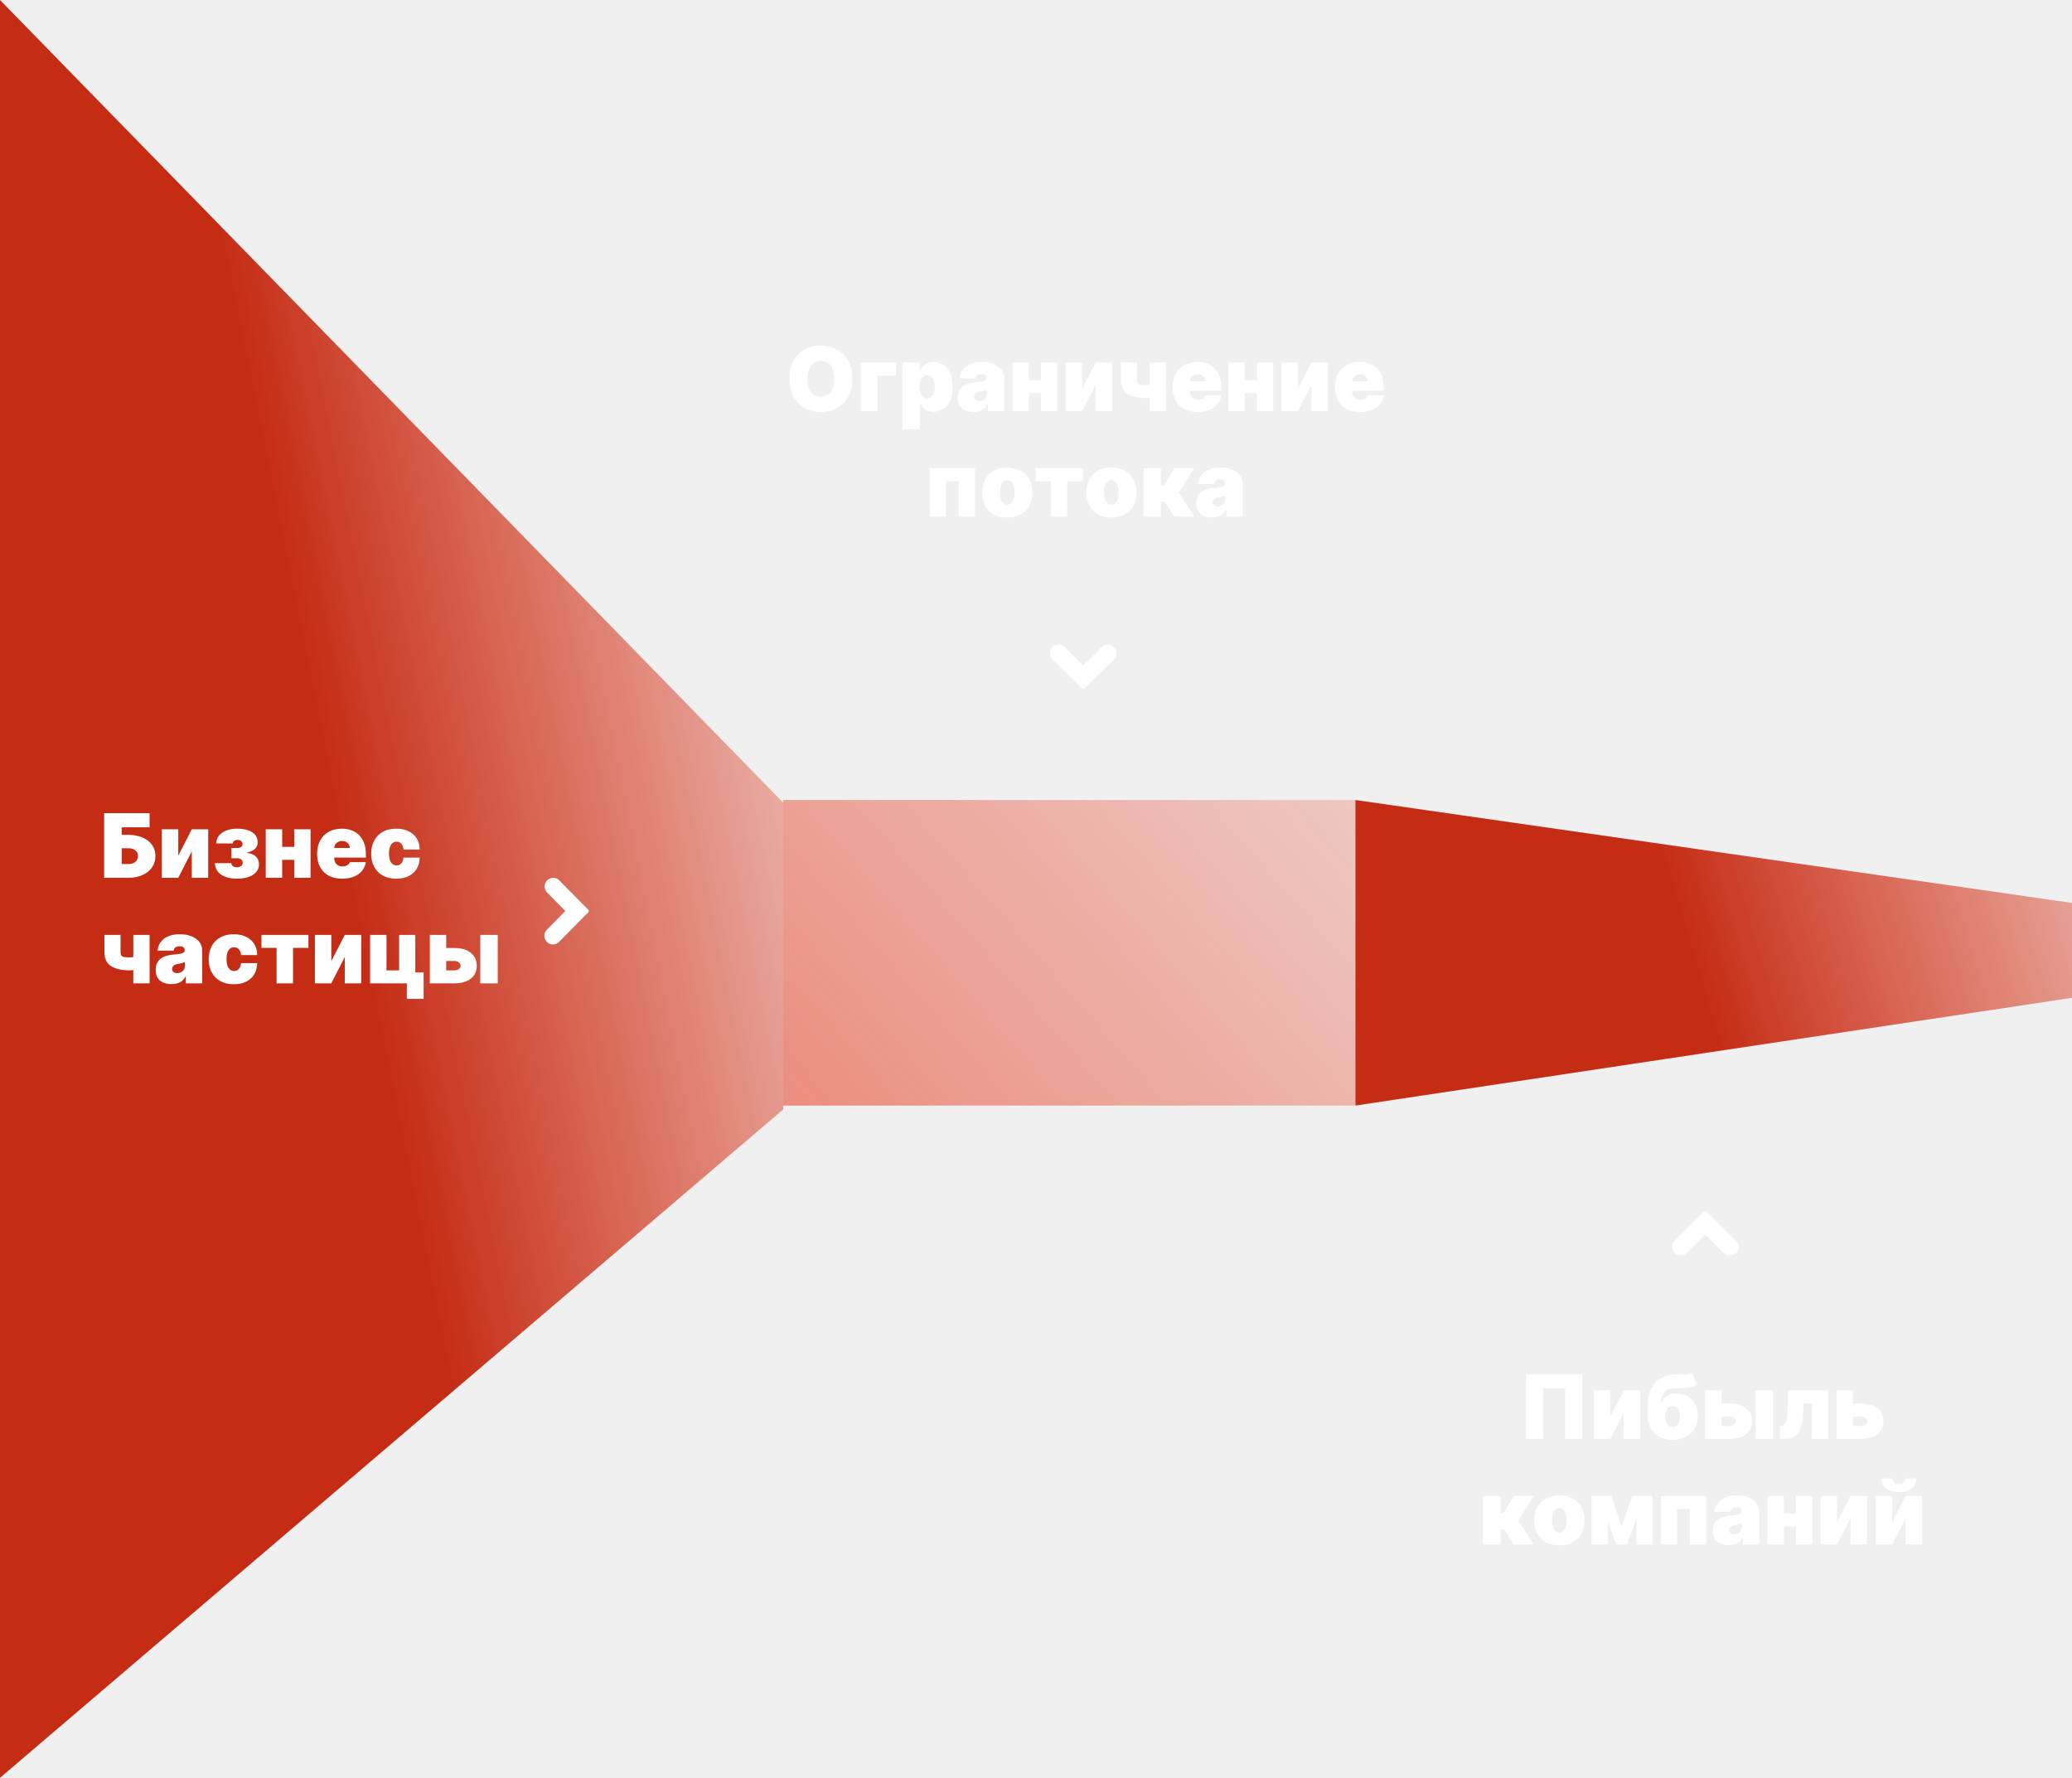
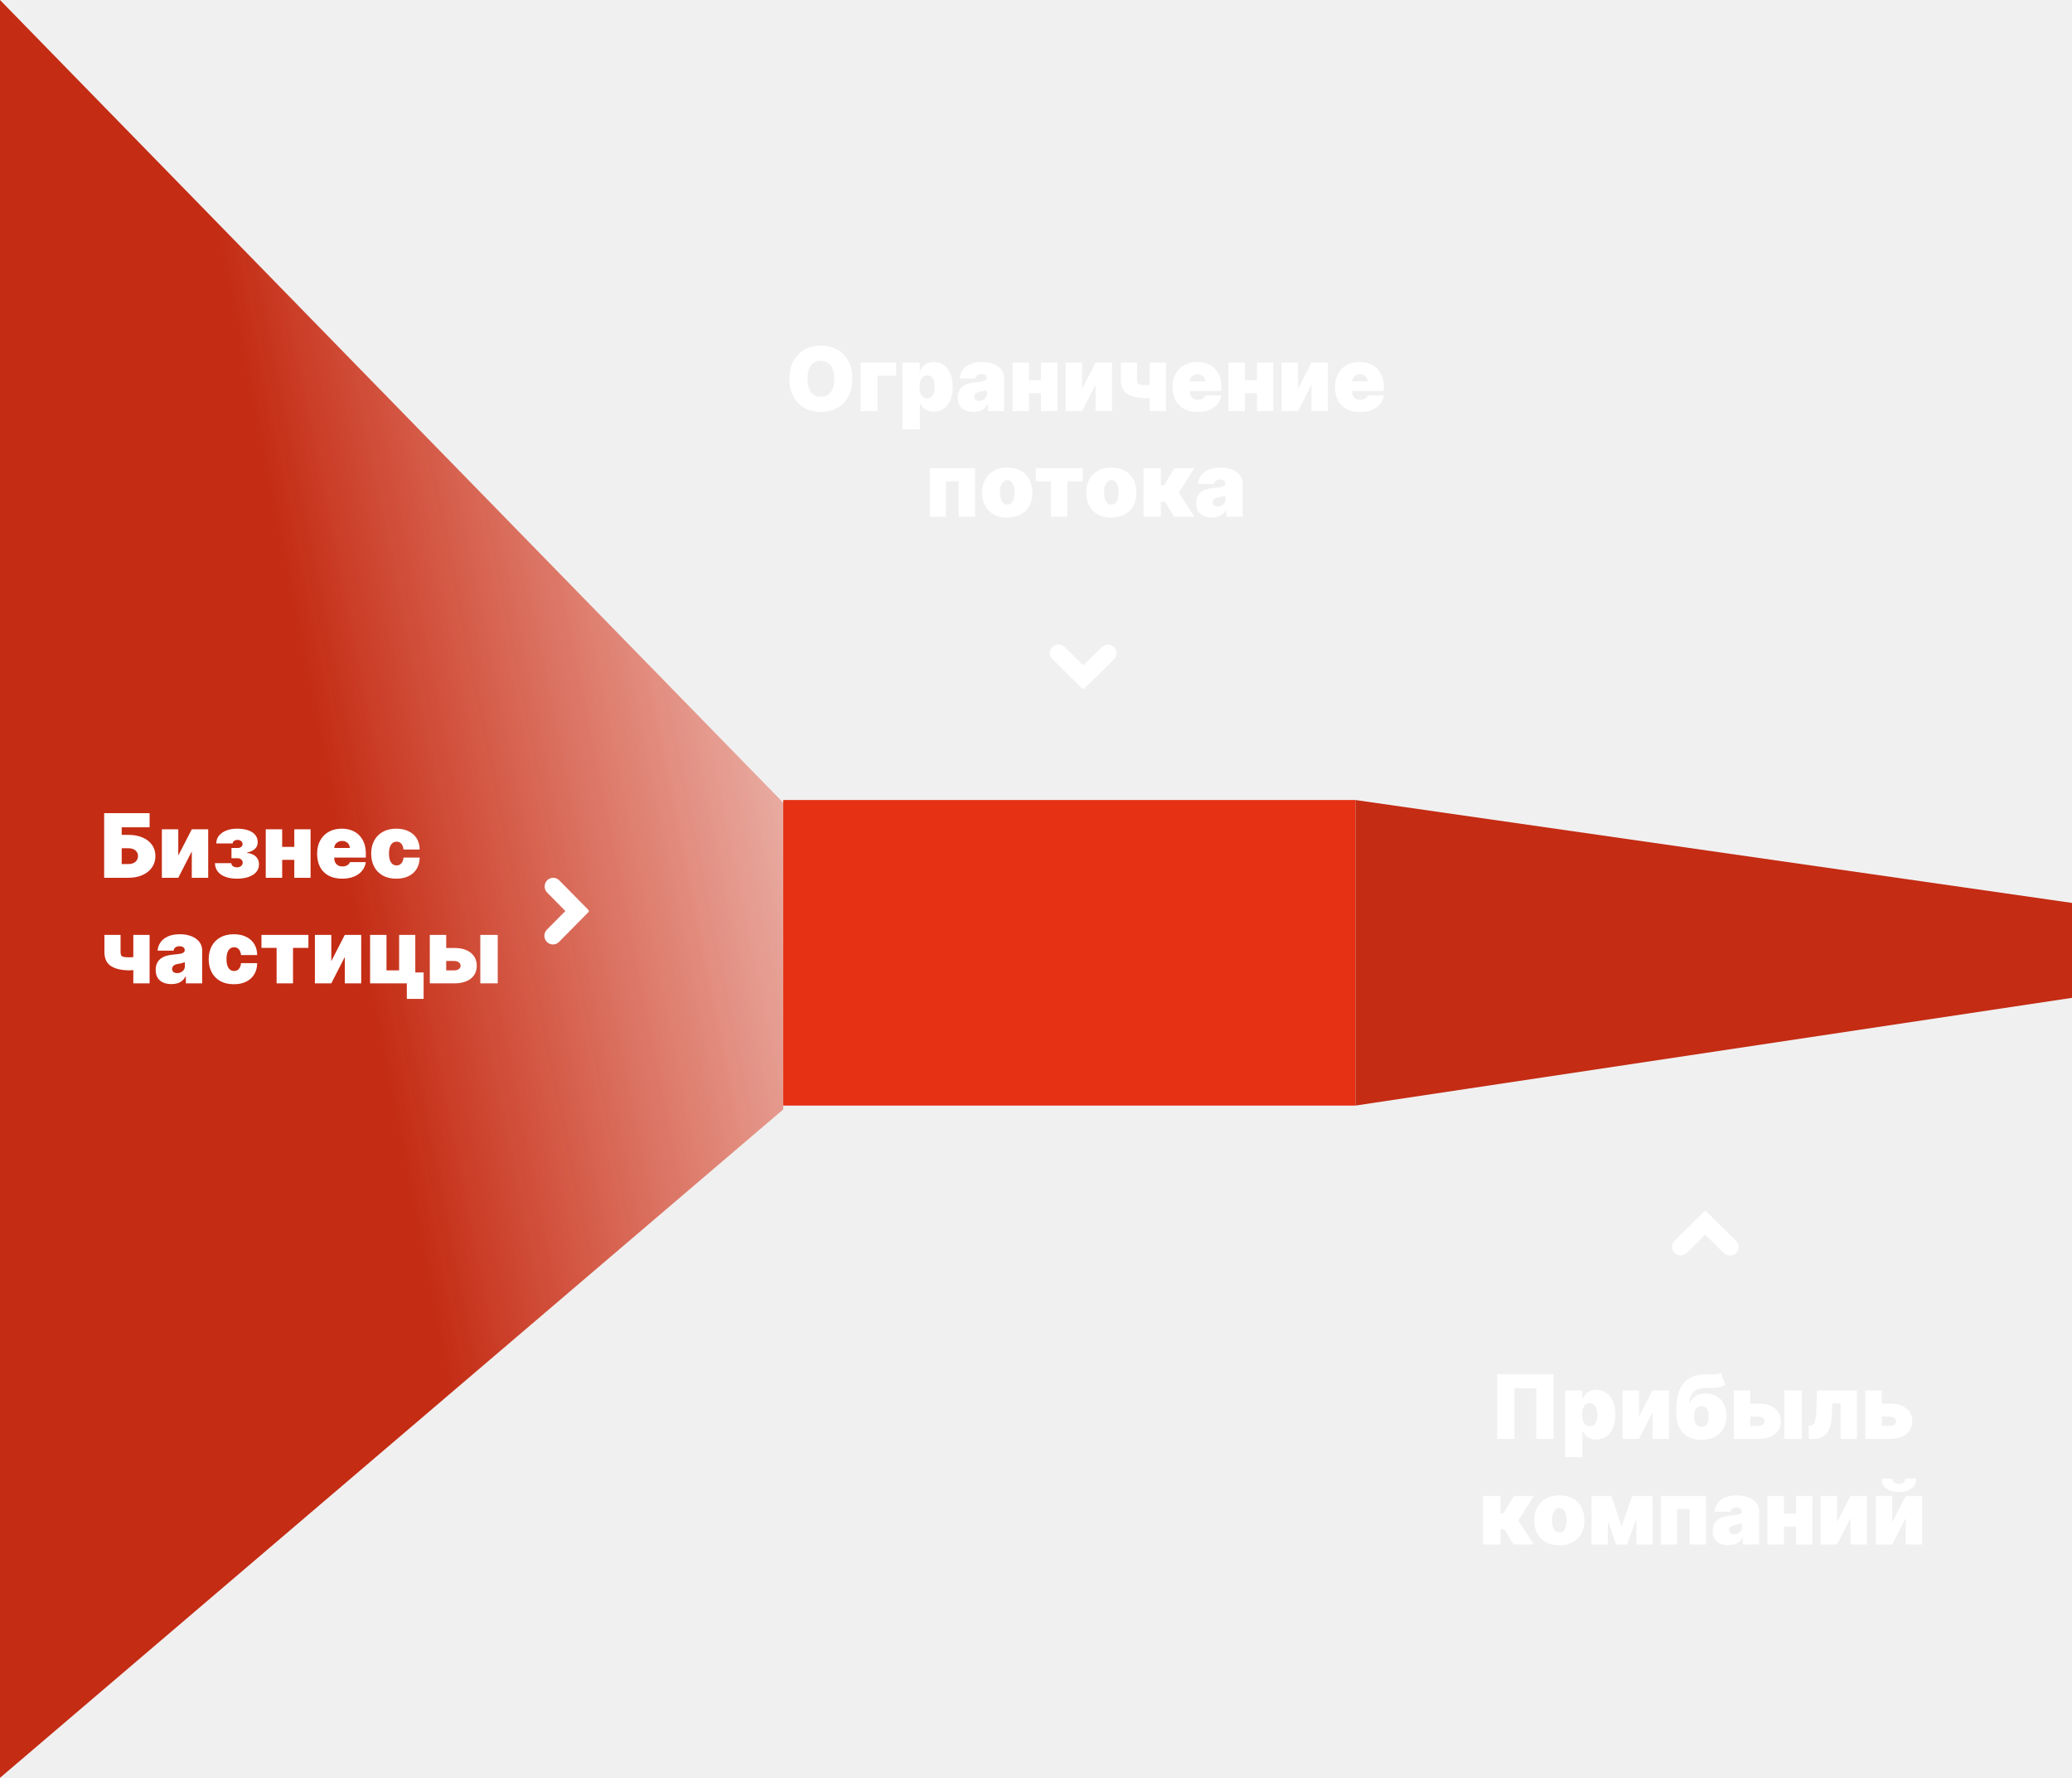
<svg xmlns="http://www.w3.org/2000/svg" width="373" height="320" viewBox="0 0 373 320" fill="none">
-   <path d="M0 320L141 199.69L141 144.491L-4.71903e-06 0L0 320Z" fill="url(#paint0_linear_375_43)" />
+   <path d="M0 320L141 199.69L141 144.491L-4.71903e-06 0L0 320Z" fill="url(#paint0_linear_173_16)" />
  <path d="M99.549 170C99.243 170.002 98.943 169.911 98.687 169.739C98.432 169.567 98.233 169.321 98.116 169.034C97.999 168.746 97.97 168.43 98.031 168.125C98.093 167.821 98.243 167.542 98.462 167.324L101.774 163.982L98.462 160.625C98.19 160.329 98.042 159.938 98.049 159.533C98.056 159.129 98.218 158.743 98.5 158.457C98.782 158.171 99.162 158.007 99.561 158C99.959 157.993 100.345 158.143 100.637 158.419L105.913 163.771C105.941 163.799 105.963 163.831 105.977 163.868C105.992 163.904 106 163.943 106 163.982C106 164.021 105.992 164.06 105.977 164.096C105.963 164.133 105.941 164.165 105.913 164.193L100.637 169.545C100.348 169.837 99.957 170 99.549 170Z" fill="white" />
  <path d="M18.75 158V146.364H26.932V148.909H21.909V150.273H23.091C24.068 150.273 24.922 150.43 25.653 150.744C26.388 151.059 26.958 151.502 27.364 152.074C27.773 152.646 27.977 153.318 27.977 154.091C27.977 154.864 27.773 155.544 27.364 156.131C26.958 156.718 26.388 157.176 25.653 157.506C24.922 157.835 24.068 158 23.091 158H18.75ZM21.909 155.523H23.091C23.47 155.523 23.788 155.46 24.046 155.335C24.307 155.21 24.504 155.038 24.636 154.818C24.773 154.598 24.841 154.348 24.841 154.068C24.841 153.67 24.691 153.341 24.392 153.08C24.093 152.814 23.659 152.682 23.091 152.682H21.909V155.523ZM32.094 154L34.526 149.273H37.48V158H34.526V153.25L32.094 158H29.139V149.273H32.094V154ZM38.69 155.364H41.645C41.645 155.583 41.74 155.763 41.929 155.903C42.122 156.044 42.368 156.114 42.668 156.114C42.967 156.114 43.211 156.036 43.401 155.881C43.594 155.722 43.69 155.519 43.69 155.273C43.69 155.117 43.651 154.981 43.571 154.864C43.492 154.742 43.382 154.648 43.242 154.58C43.101 154.511 42.94 154.477 42.758 154.477H41.668V152.636H42.758C43.028 152.636 43.245 152.572 43.412 152.443C43.582 152.314 43.668 152.152 43.668 151.955C43.668 151.727 43.584 151.542 43.418 151.398C43.251 151.254 43.039 151.182 42.781 151.182C42.524 151.182 42.312 151.241 42.145 151.358C41.978 151.475 41.895 151.629 41.895 151.818H38.94C38.94 151.258 39.107 150.78 39.44 150.386C39.774 149.989 40.221 149.686 40.781 149.477C41.342 149.265 41.963 149.159 42.645 149.159C43.425 149.159 44.096 149.254 44.656 149.443C45.217 149.633 45.647 149.911 45.946 150.278C46.245 150.646 46.395 151.098 46.395 151.636C46.395 152.08 46.234 152.46 45.912 152.778C45.59 153.093 45.115 153.318 44.486 153.455V153.545C44.861 153.564 45.209 153.653 45.531 153.812C45.857 153.972 46.12 154.199 46.321 154.494C46.522 154.79 46.622 155.155 46.622 155.591C46.622 156.136 46.452 156.6 46.111 156.983C45.774 157.366 45.308 157.657 44.713 157.858C44.118 158.059 43.437 158.159 42.668 158.159C41.918 158.159 41.247 158.059 40.656 157.858C40.065 157.653 39.596 157.345 39.247 156.932C38.899 156.515 38.713 155.992 38.69 155.364ZM54.07 152.432V154.773H49.683V152.432H54.07ZM50.797 149.273V158H47.842V149.273H50.797ZM55.91 149.273V158H52.979V149.273H55.91ZM61.587 158.159C60.655 158.159 59.852 157.981 59.178 157.625C58.507 157.265 57.99 156.75 57.626 156.08C57.267 155.405 57.087 154.598 57.087 153.659C57.087 152.758 57.269 151.97 57.632 151.295C57.996 150.621 58.509 150.097 59.172 149.722C59.835 149.347 60.617 149.159 61.519 149.159C62.178 149.159 62.774 149.261 63.308 149.466C63.842 149.67 64.299 149.968 64.678 150.358C65.056 150.744 65.348 151.214 65.553 151.767C65.757 152.32 65.859 152.943 65.859 153.636V154.364H58.064V152.636H62.973C62.969 152.386 62.905 152.167 62.78 151.977C62.659 151.784 62.494 151.634 62.285 151.528C62.081 151.419 61.848 151.364 61.587 151.364C61.333 151.364 61.1 151.419 60.888 151.528C60.676 151.634 60.505 151.782 60.376 151.972C60.251 152.161 60.185 152.383 60.178 152.636V154.5C60.178 154.78 60.236 155.03 60.354 155.25C60.471 155.47 60.64 155.642 60.859 155.767C61.079 155.892 61.344 155.955 61.655 155.955C61.871 155.955 62.068 155.924 62.246 155.864C62.428 155.803 62.583 155.716 62.712 155.602C62.84 155.485 62.935 155.345 62.996 155.182H65.859C65.761 155.788 65.528 156.314 65.16 156.761C64.793 157.205 64.306 157.549 63.7 157.795C63.098 158.038 62.394 158.159 61.587 158.159ZM71.344 158.159C70.397 158.159 69.586 157.972 68.912 157.597C68.238 157.218 67.721 156.691 67.361 156.017C67.001 155.339 66.821 154.553 66.821 153.659C66.821 152.765 67.001 151.981 67.361 151.307C67.721 150.629 68.238 150.102 68.912 149.727C69.586 149.348 70.397 149.159 71.344 149.159C72.2 149.159 72.94 149.314 73.565 149.625C74.194 149.932 74.681 150.367 75.026 150.932C75.37 151.492 75.544 152.152 75.548 152.909H72.639C72.597 152.451 72.465 152.102 72.242 151.864C72.022 151.621 71.738 151.5 71.389 151.5C71.117 151.5 70.878 151.58 70.673 151.739C70.469 151.894 70.31 152.131 70.196 152.449C70.082 152.763 70.026 153.159 70.026 153.636C70.026 154.114 70.082 154.511 70.196 154.83C70.31 155.144 70.469 155.381 70.673 155.54C70.878 155.695 71.117 155.773 71.389 155.773C71.62 155.773 71.825 155.72 72.003 155.614C72.181 155.504 72.325 155.345 72.435 155.136C72.548 154.924 72.617 154.667 72.639 154.364H75.548C75.537 155.133 75.361 155.803 75.02 156.375C74.679 156.943 74.196 157.383 73.571 157.693C72.95 158.004 72.207 158.159 71.344 158.159ZM26.932 168.273V177H24V168.273H26.932ZM25.409 171.886V174.227C25.303 174.295 25.119 174.364 24.858 174.432C24.6 174.496 24.328 174.551 24.04 174.597C23.756 174.638 23.523 174.659 23.341 174.659C21.909 174.659 20.794 174.405 19.994 173.898C19.195 173.39 18.796 172.545 18.796 171.364V168.273H21.704V171.364C21.704 171.629 21.742 171.83 21.818 171.966C21.898 172.102 22.053 172.195 22.284 172.244C22.519 172.294 22.871 172.318 23.341 172.318C23.625 172.318 23.932 172.284 24.261 172.216C24.595 172.144 24.977 172.034 25.409 171.886ZM30.868 177.136C30.311 177.136 29.819 177.045 29.391 176.864C28.966 176.678 28.633 176.398 28.391 176.023C28.148 175.648 28.027 175.17 28.027 174.591C28.027 174.114 28.108 173.706 28.271 173.369C28.434 173.028 28.662 172.75 28.953 172.534C29.245 172.318 29.584 172.153 29.97 172.04C30.36 171.926 30.781 171.852 31.232 171.818C31.72 171.78 32.112 171.735 32.408 171.682C32.707 171.625 32.923 171.547 33.055 171.449C33.188 171.347 33.254 171.212 33.254 171.045V171.023C33.254 170.795 33.167 170.621 32.993 170.5C32.819 170.379 32.595 170.318 32.322 170.318C32.023 170.318 31.779 170.384 31.59 170.517C31.404 170.646 31.292 170.845 31.254 171.114H28.368C28.406 170.583 28.574 170.095 28.874 169.648C29.177 169.197 29.618 168.837 30.197 168.568C30.777 168.295 31.5 168.159 32.368 168.159C32.993 168.159 33.553 168.233 34.05 168.381C34.546 168.525 34.968 168.727 35.317 168.989C35.665 169.246 35.93 169.549 36.112 169.898C36.298 170.242 36.391 170.617 36.391 171.023V177H33.459V175.773H33.391C33.216 176.098 33.004 176.362 32.754 176.562C32.508 176.763 32.226 176.909 31.908 177C31.593 177.091 31.247 177.136 30.868 177.136ZM31.891 175.159C32.129 175.159 32.353 175.11 32.561 175.011C32.773 174.913 32.946 174.771 33.078 174.585C33.211 174.4 33.277 174.174 33.277 173.909V173.182C33.194 173.216 33.105 173.248 33.01 173.278C32.919 173.309 32.821 173.337 32.715 173.364C32.612 173.39 32.502 173.415 32.385 173.438C32.271 173.46 32.152 173.481 32.027 173.5C31.785 173.538 31.586 173.6 31.43 173.688C31.279 173.771 31.165 173.875 31.09 174C31.017 174.121 30.982 174.258 30.982 174.409C30.982 174.652 31.067 174.837 31.237 174.966C31.408 175.095 31.625 175.159 31.891 175.159ZM42.094 177.159C41.147 177.159 40.336 176.972 39.662 176.597C38.988 176.218 38.471 175.691 38.111 175.017C37.751 174.339 37.571 173.553 37.571 172.659C37.571 171.765 37.751 170.981 38.111 170.307C38.471 169.629 38.988 169.102 39.662 168.727C40.336 168.348 41.147 168.159 42.094 168.159C42.95 168.159 43.69 168.314 44.315 168.625C44.944 168.932 45.431 169.367 45.776 169.932C46.12 170.492 46.294 171.152 46.298 171.909H43.389C43.347 171.451 43.215 171.102 42.992 170.864C42.772 170.621 42.488 170.5 42.139 170.5C41.867 170.5 41.628 170.58 41.423 170.739C41.219 170.894 41.06 171.131 40.946 171.449C40.832 171.763 40.776 172.159 40.776 172.636C40.776 173.114 40.832 173.511 40.946 173.83C41.06 174.144 41.219 174.381 41.423 174.54C41.628 174.695 41.867 174.773 42.139 174.773C42.37 174.773 42.575 174.72 42.753 174.614C42.931 174.504 43.075 174.345 43.185 174.136C43.298 173.924 43.367 173.667 43.389 173.364H46.298C46.287 174.133 46.111 174.803 45.77 175.375C45.429 175.943 44.946 176.383 44.321 176.693C43.7 177.004 42.957 177.159 42.094 177.159ZM47.067 170.614V168.273H55.521V170.614H52.749V177H49.794V170.614H47.067ZM59.641 173L62.072 168.273H65.027V177H62.072V172.25L59.641 177H56.686V168.273H59.641V173ZM74.76 168.273V175.045H76.26V179.795H73.237V177H66.624V168.273H69.578V174.659H71.851V168.273H74.76ZM79.124 170.636H81.805C83.052 170.636 84.033 170.924 84.749 171.5C85.465 172.072 85.824 172.86 85.828 173.864C85.824 174.511 85.66 175.07 85.334 175.54C85.012 176.009 84.55 176.371 83.947 176.625C83.349 176.875 82.635 177 81.805 177H77.374V168.273H80.328V174.659H81.805C82.127 174.659 82.392 174.583 82.601 174.432C82.809 174.277 82.915 174.08 82.919 173.841C82.915 173.587 82.809 173.381 82.601 173.222C82.392 173.059 82.127 172.977 81.805 172.977H79.124V170.636ZM86.465 177V168.273H89.601V177H86.465Z" fill="white" />
-   <path d="M244 199L141 199L141 144L244 144L244 199Z" fill="url(#paint1_linear_375_43)" />
-   <path d="M244 199L380 178.556L380 163.527L244 144L244 199Z" fill="url(#paint2_linear_375_43)" />
+   <path d="M244 199L141 199L141 144L244 144L244 199Z" fill="#E63114" />
+   <path d="M244 199L380 178.556L380 163.527L244 144L244 199Z" fill="#C42C14" />
  <path d="M313 224.451C313.002 224.757 312.911 225.057 312.739 225.313C312.567 225.568 312.321 225.767 312.034 225.884C311.746 226.001 311.43 226.03 311.125 225.969C310.821 225.907 310.542 225.757 310.324 225.538L306.982 222.226L303.625 225.538C303.329 225.81 302.938 225.958 302.533 225.951C302.129 225.944 301.743 225.782 301.457 225.5C301.171 225.218 301.007 224.838 301 224.439C300.993 224.041 301.143 223.655 301.419 223.363L306.771 218.087C306.799 218.059 306.831 218.037 306.868 218.023C306.904 218.008 306.943 218 306.982 218C307.021 218 307.06 218.008 307.096 218.023C307.133 218.037 307.165 218.059 307.193 218.087L312.545 223.363C312.837 223.652 313 224.043 313 224.451Z" fill="white" />
  <path d="M189 117.549C188.998 117.243 189.089 116.943 189.261 116.687C189.433 116.432 189.679 116.233 189.966 116.116C190.254 115.999 190.57 115.97 190.875 116.031C191.179 116.093 191.458 116.243 191.676 116.462L195.018 119.774L198.375 116.462C198.671 116.19 199.062 116.042 199.467 116.049C199.871 116.056 200.257 116.218 200.543 116.5C200.829 116.782 200.993 117.162 201 117.561C201.007 117.959 200.857 118.345 200.581 118.637L195.229 123.913C195.201 123.941 195.169 123.963 195.132 123.977C195.096 123.992 195.057 124 195.018 124C194.979 124 194.94 123.992 194.904 123.977C194.867 123.963 194.835 123.941 194.807 123.913L189.455 118.637C189.163 118.348 189 117.957 189 117.549Z" fill="white" />
-   <path d="M284.854 247.364V259H281.74V249.864H277.808V259H274.695V247.364H284.854ZM289.875 255L292.307 250.273H295.261V259H292.307V254.25L289.875 259H286.92V250.273H289.875V255ZM304.631 247.114L305.403 249.205C305.169 249.371 304.919 249.502 304.653 249.597C304.388 249.687 304.057 249.752 303.659 249.79C303.261 249.824 302.744 249.841 302.108 249.841C301.388 249.841 300.809 249.924 300.369 250.091C299.93 250.258 299.598 250.54 299.375 250.938C299.152 251.335 299.002 251.879 298.926 252.568H298.994C299.233 252.045 299.574 251.627 300.017 251.312C300.464 250.998 301.07 250.841 301.835 250.841C302.619 250.841 303.295 251.008 303.864 251.341C304.432 251.67 304.867 252.134 305.17 252.733C305.477 253.331 305.631 254.034 305.631 254.841C305.631 255.712 305.451 256.472 305.091 257.119C304.731 257.767 304.214 258.269 303.54 258.625C302.866 258.981 302.055 259.159 301.108 259.159C300.161 259.159 299.35 258.973 298.676 258.602C298.002 258.231 297.485 257.686 297.125 256.966C296.765 256.246 296.585 255.364 296.585 254.318V253.75C296.585 251.538 297.045 249.92 297.966 248.898C298.89 247.875 300.233 247.364 301.994 247.364C302.403 247.364 302.775 247.364 303.108 247.364C303.445 247.364 303.741 247.347 303.994 247.312C304.252 247.278 304.464 247.212 304.631 247.114ZM301.131 256.841C301.396 256.841 301.625 256.769 301.818 256.625C302.011 256.477 302.161 256.265 302.267 255.989C302.373 255.708 302.426 255.371 302.426 254.977C302.426 254.576 302.373 254.235 302.267 253.955C302.161 253.674 302.011 253.46 301.818 253.312C301.625 253.165 301.396 253.091 301.131 253.091C300.922 253.091 300.735 253.133 300.568 253.216C300.402 253.299 300.259 253.422 300.142 253.585C300.028 253.744 299.941 253.941 299.881 254.176C299.82 254.407 299.79 254.674 299.79 254.977C299.79 255.568 299.907 256.027 300.142 256.352C300.381 256.678 300.71 256.841 301.131 256.841ZM308.702 252.636H311.384C312.63 252.636 313.611 252.924 314.327 253.5C315.043 254.072 315.402 254.86 315.406 255.864C315.402 256.511 315.238 257.07 314.912 257.54C314.59 258.009 314.128 258.371 313.526 258.625C312.927 258.875 312.213 259 311.384 259H306.952V250.273H309.906V256.659H311.384C311.705 256.659 311.971 256.583 312.179 256.432C312.387 256.277 312.493 256.08 312.497 255.841C312.493 255.587 312.387 255.381 312.179 255.222C311.971 255.059 311.705 254.977 311.384 254.977H308.702V252.636ZM316.043 259V250.273H319.179V259H316.043ZM320.423 259L320.401 256.636H320.673C320.844 256.636 320.993 256.587 321.122 256.489C321.255 256.39 321.366 256.239 321.457 256.034C321.552 255.83 321.626 255.57 321.679 255.256C321.736 254.941 321.772 254.568 321.787 254.136L321.923 250.273H329.105V259H326.151V252.614H324.696L324.56 254.977C324.522 255.72 324.416 256.348 324.241 256.864C324.071 257.379 323.844 257.794 323.56 258.108C323.276 258.419 322.946 258.646 322.571 258.79C322.196 258.93 321.783 259 321.332 259H320.423ZM332.358 252.636H335.04C336.286 252.636 337.267 252.924 337.983 253.5C338.699 254.072 339.059 254.86 339.062 255.864C339.059 256.511 338.894 257.07 338.568 257.54C338.246 258.009 337.784 258.371 337.182 258.625C336.583 258.875 335.869 259 335.04 259H330.608V250.273H333.562V256.659H335.04C335.362 256.659 335.627 256.583 335.835 256.432C336.044 256.277 336.15 256.08 336.153 255.841C336.15 255.587 336.044 255.381 335.835 255.222C335.627 255.059 335.362 254.977 335.04 254.977H332.358V252.636ZM266.975 278V269.273H270.112V272.386H270.657L272.521 269.273H276.112L273.316 273.682L276.134 278H272.498L270.816 275.295H270.112V278H266.975ZM280.711 278.159C279.764 278.159 278.953 277.972 278.279 277.597C277.605 277.218 277.088 276.691 276.728 276.017C276.368 275.339 276.188 274.553 276.188 273.659C276.188 272.765 276.368 271.981 276.728 271.307C277.088 270.629 277.605 270.102 278.279 269.727C278.953 269.348 279.764 269.159 280.711 269.159C281.658 269.159 282.469 269.348 283.143 269.727C283.817 270.102 284.334 270.629 284.694 271.307C285.054 271.981 285.234 272.765 285.234 273.659C285.234 274.553 285.054 275.339 284.694 276.017C284.334 276.691 283.817 277.218 283.143 277.597C282.469 277.972 281.658 278.159 280.711 278.159ZM280.734 275.841C280.999 275.841 281.228 275.752 281.421 275.574C281.614 275.396 281.764 275.142 281.87 274.812C281.976 274.483 282.029 274.091 282.029 273.636C282.029 273.178 281.976 272.786 281.87 272.46C281.764 272.131 281.614 271.877 281.421 271.699C281.228 271.521 280.999 271.432 280.734 271.432C280.453 271.432 280.213 271.521 280.012 271.699C279.811 271.877 279.658 272.131 279.552 272.46C279.446 272.786 279.393 273.178 279.393 273.636C279.393 274.091 279.446 274.483 279.552 274.812C279.658 275.142 279.811 275.396 280.012 275.574C280.213 275.752 280.453 275.841 280.734 275.841ZM291.915 274.75L293.825 269.273H296.052L292.893 278H290.938L287.87 269.273H290.097L291.915 274.75ZM289.461 269.273V278H286.506V269.273H289.461ZM294.575 278V269.273H297.484V278H294.575ZM298.991 278V269.273H307.127V278H304.173V271.614H301.9V278H298.991ZM311.157 278.136C310.6 278.136 310.108 278.045 309.68 277.864C309.255 277.678 308.922 277.398 308.68 277.023C308.437 276.648 308.316 276.17 308.316 275.591C308.316 275.114 308.397 274.706 308.56 274.369C308.723 274.028 308.951 273.75 309.242 273.534C309.534 273.318 309.873 273.153 310.259 273.04C310.649 272.926 311.07 272.852 311.521 272.818C312.009 272.78 312.401 272.735 312.697 272.682C312.996 272.625 313.212 272.547 313.344 272.449C313.477 272.347 313.543 272.212 313.543 272.045V272.023C313.543 271.795 313.456 271.621 313.282 271.5C313.108 271.379 312.884 271.318 312.612 271.318C312.312 271.318 312.068 271.384 311.879 271.517C311.693 271.646 311.581 271.845 311.543 272.114H308.657C308.695 271.583 308.863 271.095 309.163 270.648C309.466 270.197 309.907 269.837 310.487 269.568C311.066 269.295 311.79 269.159 312.657 269.159C313.282 269.159 313.843 269.233 314.339 269.381C314.835 269.525 315.257 269.727 315.606 269.989C315.954 270.246 316.219 270.549 316.401 270.898C316.587 271.242 316.68 271.617 316.68 272.023V278H313.748V276.773H313.68C313.505 277.098 313.293 277.362 313.043 277.562C312.797 277.763 312.515 277.909 312.197 278C311.882 278.091 311.536 278.136 311.157 278.136ZM312.18 276.159C312.418 276.159 312.642 276.11 312.85 276.011C313.062 275.913 313.235 275.771 313.367 275.585C313.5 275.4 313.566 275.174 313.566 274.909V274.182C313.483 274.216 313.394 274.248 313.299 274.278C313.208 274.309 313.11 274.337 313.004 274.364C312.901 274.39 312.791 274.415 312.674 274.438C312.56 274.46 312.441 274.481 312.316 274.5C312.074 274.538 311.875 274.6 311.719 274.688C311.568 274.771 311.454 274.875 311.379 275C311.307 275.121 311.271 275.258 311.271 275.409C311.271 275.652 311.356 275.837 311.526 275.966C311.697 276.095 311.915 276.159 312.18 276.159ZM324.406 272.432V274.773H320.019V272.432H324.406ZM321.133 269.273V278H318.178V269.273H321.133ZM326.246 269.273V278H323.315V269.273H326.246ZM330.695 274L333.127 269.273H336.082V278H333.127V273.25L330.695 278H327.741V269.273H330.695V274ZM340.633 274L343.065 269.273H346.019V278H343.065V273.25L340.633 278H337.678V269.273H340.633V274ZM342.974 266.136H344.951C344.947 266.875 344.665 267.466 344.104 267.909C343.544 268.348 342.788 268.568 341.837 268.568C340.879 268.568 340.12 268.348 339.559 267.909C338.998 267.466 338.72 266.875 338.724 266.136H340.678C340.674 266.375 340.76 266.595 340.934 266.795C341.112 266.992 341.413 267.091 341.837 267.091C342.243 267.091 342.532 266.994 342.707 266.801C342.881 266.608 342.97 266.386 342.974 266.136Z" fill="white" />
+   <path d="M279.674 247.364V259H276.56V249.864H272.629V259H269.515V247.364H279.674ZM281.741 262.273V250.273H284.854V251.795H284.923C285.036 251.5 285.203 251.229 285.423 250.983C285.642 250.733 285.915 250.534 286.241 250.386C286.567 250.235 286.945 250.159 287.377 250.159C287.953 250.159 288.5 250.312 289.019 250.619C289.542 250.926 289.966 251.409 290.292 252.068C290.621 252.727 290.786 253.583 290.786 254.636C290.786 255.644 290.629 256.479 290.315 257.142C290.004 257.805 289.587 258.299 289.065 258.625C288.546 258.951 287.976 259.114 287.354 259.114C286.945 259.114 286.58 259.047 286.258 258.915C285.94 258.778 285.667 258.595 285.44 258.364C285.216 258.129 285.044 257.864 284.923 257.568H284.877V262.273H281.741ZM284.809 254.636C284.809 255.061 284.864 255.428 284.974 255.739C285.087 256.045 285.246 256.284 285.451 256.455C285.659 256.621 285.907 256.705 286.195 256.705C286.483 256.705 286.728 256.623 286.928 256.46C287.133 256.294 287.288 256.057 287.394 255.75C287.504 255.439 287.559 255.068 287.559 254.636C287.559 254.205 287.504 253.835 287.394 253.528C287.288 253.218 287.133 252.981 286.928 252.818C286.728 252.652 286.483 252.568 286.195 252.568C285.907 252.568 285.659 252.652 285.451 252.818C285.246 252.981 285.087 253.218 284.974 253.528C284.864 253.835 284.809 254.205 284.809 254.636ZM295.055 255L297.487 250.273H300.441V259H297.487V254.25L295.055 259H292.1V250.273H295.055V255ZM309.81 247.114L310.583 249.205C310.348 249.371 310.098 249.502 309.833 249.597C309.568 249.687 309.237 249.752 308.839 249.79C308.441 249.824 307.924 249.841 307.288 249.841C306.568 249.841 305.988 249.924 305.549 250.091C305.11 250.258 304.778 250.54 304.555 250.938C304.331 251.335 304.182 251.879 304.106 252.568H304.174C304.413 252.045 304.754 251.627 305.197 251.312C305.644 250.998 306.25 250.841 307.015 250.841C307.799 250.841 308.475 251.008 309.043 251.341C309.612 251.67 310.047 252.134 310.35 252.733C310.657 253.331 310.81 254.034 310.81 254.841C310.81 255.712 310.63 256.472 310.271 257.119C309.911 257.767 309.394 258.269 308.719 258.625C308.045 258.981 307.235 259.159 306.288 259.159C305.341 259.159 304.53 258.973 303.856 258.602C303.182 258.231 302.665 257.686 302.305 256.966C301.945 256.246 301.765 255.364 301.765 254.318V253.75C301.765 251.538 302.225 249.92 303.146 248.898C304.07 247.875 305.413 247.364 307.174 247.364C307.583 247.364 307.954 247.364 308.288 247.364C308.625 247.364 308.92 247.347 309.174 247.312C309.432 247.278 309.644 247.212 309.81 247.114ZM306.31 256.841C306.576 256.841 306.805 256.769 306.998 256.625C307.191 256.477 307.341 256.265 307.447 255.989C307.553 255.708 307.606 255.371 307.606 254.977C307.606 254.576 307.553 254.235 307.447 253.955C307.341 253.674 307.191 253.46 306.998 253.312C306.805 253.165 306.576 253.091 306.31 253.091C306.102 253.091 305.915 253.133 305.748 253.216C305.581 253.299 305.439 253.422 305.322 253.585C305.208 253.744 305.121 253.941 305.06 254.176C305 254.407 304.969 254.674 304.969 254.977C304.969 255.568 305.087 256.027 305.322 256.352C305.56 256.678 305.89 256.841 306.31 256.841ZM313.881 252.636H316.563C317.809 252.636 318.79 252.924 319.506 253.5C320.222 254.072 320.582 254.86 320.586 255.864C320.582 256.511 320.417 257.07 320.092 257.54C319.77 258.009 319.308 258.371 318.705 258.625C318.107 258.875 317.393 259 316.563 259H312.131V250.273H315.086V256.659H316.563C316.885 256.659 317.15 256.583 317.359 256.432C317.567 256.277 317.673 256.08 317.677 255.841C317.673 255.587 317.567 255.381 317.359 255.222C317.15 255.059 316.885 254.977 316.563 254.977H313.881V252.636ZM321.222 259V250.273H324.359V259H321.222ZM325.603 259L325.58 256.636H325.853C326.023 256.636 326.173 256.587 326.302 256.489C326.434 256.39 326.546 256.239 326.637 256.034C326.732 255.83 326.806 255.57 326.859 255.256C326.915 254.941 326.951 254.568 326.967 254.136L327.103 250.273H334.285V259H331.33V252.614H329.876L329.739 254.977C329.701 255.72 329.595 256.348 329.421 256.864C329.251 257.379 329.023 257.794 328.739 258.108C328.455 258.419 328.126 258.646 327.751 258.79C327.376 258.93 326.963 259 326.512 259H325.603ZM337.538 252.636H340.219C341.466 252.636 342.447 252.924 343.163 253.5C343.879 254.072 344.238 254.86 344.242 255.864C344.238 256.511 344.074 257.07 343.748 257.54C343.426 258.009 342.964 258.371 342.362 258.625C341.763 258.875 341.049 259 340.219 259H335.788V250.273H338.742V256.659H340.219C340.541 256.659 340.807 256.583 341.015 256.432C341.223 256.277 341.329 256.08 341.333 255.841C341.329 255.587 341.223 255.381 341.015 255.222C340.807 255.059 340.541 254.977 340.219 254.977H337.538V252.636ZM266.975 278V269.273H270.112V272.386H270.657L272.521 269.273H276.112L273.316 273.682L276.134 278H272.498L270.816 275.295H270.112V278H266.975ZM280.711 278.159C279.764 278.159 278.953 277.972 278.279 277.597C277.605 277.218 277.088 276.691 276.728 276.017C276.368 275.339 276.188 274.553 276.188 273.659C276.188 272.765 276.368 271.981 276.728 271.307C277.088 270.629 277.605 270.102 278.279 269.727C278.953 269.348 279.764 269.159 280.711 269.159C281.658 269.159 282.469 269.348 283.143 269.727C283.817 270.102 284.334 270.629 284.694 271.307C285.054 271.981 285.234 272.765 285.234 273.659C285.234 274.553 285.054 275.339 284.694 276.017C284.334 276.691 283.817 277.218 283.143 277.597C282.469 277.972 281.658 278.159 280.711 278.159ZM280.734 275.841C280.999 275.841 281.228 275.752 281.421 275.574C281.614 275.396 281.764 275.142 281.87 274.812C281.976 274.483 282.029 274.091 282.029 273.636C282.029 273.178 281.976 272.786 281.87 272.46C281.764 272.131 281.614 271.877 281.421 271.699C281.228 271.521 280.999 271.432 280.734 271.432C280.453 271.432 280.213 271.521 280.012 271.699C279.811 271.877 279.658 272.131 279.552 272.46C279.446 272.786 279.393 273.178 279.393 273.636C279.393 274.091 279.446 274.483 279.552 274.812C279.658 275.142 279.811 275.396 280.012 275.574C280.213 275.752 280.453 275.841 280.734 275.841ZM291.915 274.75L293.825 269.273H296.052L292.893 278H290.938L287.87 269.273H290.097L291.915 274.75ZM289.461 269.273V278H286.506V269.273H289.461ZM294.575 278V269.273H297.484V278H294.575ZM298.991 278V269.273H307.127V278H304.173V271.614H301.9V278H298.991ZM311.157 278.136C310.6 278.136 310.108 278.045 309.68 277.864C309.255 277.678 308.922 277.398 308.68 277.023C308.437 276.648 308.316 276.17 308.316 275.591C308.316 275.114 308.397 274.706 308.56 274.369C308.723 274.028 308.951 273.75 309.242 273.534C309.534 273.318 309.873 273.153 310.259 273.04C310.649 272.926 311.07 272.852 311.521 272.818C312.009 272.78 312.401 272.735 312.697 272.682C312.996 272.625 313.212 272.547 313.344 272.449C313.477 272.347 313.543 272.212 313.543 272.045V272.023C313.543 271.795 313.456 271.621 313.282 271.5C313.108 271.379 312.884 271.318 312.612 271.318C312.312 271.318 312.068 271.384 311.879 271.517C311.693 271.646 311.581 271.845 311.543 272.114H308.657C308.695 271.583 308.863 271.095 309.163 270.648C309.466 270.197 309.907 269.837 310.487 269.568C311.066 269.295 311.79 269.159 312.657 269.159C313.282 269.159 313.843 269.233 314.339 269.381C314.835 269.525 315.257 269.727 315.606 269.989C315.954 270.246 316.219 270.549 316.401 270.898C316.587 271.242 316.68 271.617 316.68 272.023V278H313.748V276.773H313.68C313.505 277.098 313.293 277.362 313.043 277.562C312.797 277.763 312.515 277.909 312.197 278C311.882 278.091 311.536 278.136 311.157 278.136ZM312.18 276.159C312.418 276.159 312.642 276.11 312.85 276.011C313.062 275.913 313.235 275.771 313.367 275.585C313.5 275.4 313.566 275.174 313.566 274.909V274.182C313.483 274.216 313.394 274.248 313.299 274.278C313.208 274.309 313.11 274.337 313.004 274.364C312.901 274.39 312.791 274.415 312.674 274.438C312.56 274.46 312.441 274.481 312.316 274.5C312.074 274.538 311.875 274.6 311.719 274.688C311.568 274.771 311.454 274.875 311.379 275C311.307 275.121 311.271 275.258 311.271 275.409C311.271 275.652 311.356 275.837 311.526 275.966C311.697 276.095 311.915 276.159 312.18 276.159ZM324.406 272.432V274.773H320.019V272.432H324.406ZM321.133 269.273V278H318.178V269.273H321.133ZM326.246 269.273V278H323.315V269.273H326.246ZM330.695 274L333.127 269.273H336.082V278H333.127V273.25L330.695 278H327.741V269.273H330.695V274ZM340.633 274L343.065 269.273H346.019V278H343.065V273.25L340.633 278H337.678V269.273H340.633V274ZM342.974 266.136H344.951C344.947 266.875 344.665 267.466 344.104 267.909C343.544 268.348 342.788 268.568 341.837 268.568C340.879 268.568 340.12 268.348 339.559 267.909C338.998 267.466 338.72 266.875 338.724 266.136H340.678C340.674 266.375 340.76 266.595 340.934 266.795C341.112 266.992 341.413 267.091 341.837 267.091C342.243 267.091 342.532 266.994 342.707 266.801C342.881 266.608 342.97 266.386 342.974 266.136Z" fill="white" />
  <path d="M153.437 68.182C153.437 69.477 153.185 70.57 152.681 71.46C152.177 72.347 151.497 73.019 150.641 73.477C149.785 73.932 148.831 74.159 147.778 74.159C146.717 74.159 145.759 73.93 144.903 73.472C144.05 73.01 143.372 72.335 142.869 71.449C142.369 70.559 142.119 69.47 142.119 68.182C142.119 66.886 142.369 65.796 142.869 64.909C143.372 64.019 144.05 63.347 144.903 62.892C145.759 62.434 146.717 62.205 147.778 62.205C148.831 62.205 149.785 62.434 150.641 62.892C151.497 63.347 152.177 64.019 152.681 64.909C153.185 65.796 153.437 66.886 153.437 68.182ZM150.187 68.182C150.187 67.485 150.094 66.898 149.908 66.421C149.727 65.939 149.456 65.576 149.096 65.329C148.74 65.079 148.3 64.954 147.778 64.954C147.255 64.954 146.814 65.079 146.454 65.329C146.098 65.576 145.827 65.939 145.641 66.421C145.46 66.898 145.369 67.485 145.369 68.182C145.369 68.879 145.46 69.468 145.641 69.949C145.827 70.426 146.098 70.79 146.454 71.04C146.814 71.286 147.255 71.409 147.778 71.409C148.3 71.409 148.74 71.286 149.096 71.04C149.456 70.79 149.727 70.426 149.908 69.949C150.094 69.468 150.187 68.879 150.187 68.182ZM161.308 65.273V67.614H157.967V74H154.944V65.273H161.308ZM162.46 77.273V65.273H165.573V66.796H165.641C165.755 66.5 165.922 66.229 166.141 65.983C166.361 65.733 166.634 65.534 166.96 65.386C167.285 65.235 167.664 65.159 168.096 65.159C168.672 65.159 169.219 65.312 169.738 65.619C170.261 65.926 170.685 66.409 171.011 67.068C171.34 67.727 171.505 68.583 171.505 69.636C171.505 70.644 171.348 71.479 171.033 72.142C170.723 72.805 170.306 73.299 169.783 73.625C169.264 73.951 168.694 74.114 168.073 74.114C167.664 74.114 167.299 74.047 166.977 73.915C166.658 73.778 166.386 73.595 166.158 73.364C165.935 73.129 165.763 72.864 165.641 72.568H165.596V77.273H162.46ZM165.528 69.636C165.528 70.061 165.583 70.428 165.692 70.739C165.806 71.046 165.965 71.284 166.17 71.454C166.378 71.621 166.626 71.704 166.914 71.704C167.202 71.704 167.446 71.623 167.647 71.46C167.852 71.294 168.007 71.057 168.113 70.75C168.223 70.439 168.278 70.068 168.278 69.636C168.278 69.204 168.223 68.835 168.113 68.528C168.007 68.218 167.852 67.981 167.647 67.818C167.446 67.651 167.202 67.568 166.914 67.568C166.626 67.568 166.378 67.651 166.17 67.818C165.965 67.981 165.806 68.218 165.692 68.528C165.583 68.835 165.528 69.204 165.528 69.636ZM175.251 74.136C174.694 74.136 174.201 74.046 173.773 73.864C173.349 73.678 173.016 73.398 172.773 73.023C172.531 72.648 172.41 72.171 172.41 71.591C172.41 71.114 172.491 70.706 172.654 70.369C172.817 70.028 173.044 69.75 173.336 69.534C173.628 69.318 173.967 69.153 174.353 69.04C174.743 68.926 175.164 68.852 175.614 68.818C176.103 68.78 176.495 68.735 176.79 68.682C177.09 68.625 177.306 68.547 177.438 68.449C177.571 68.347 177.637 68.212 177.637 68.046V68.023C177.637 67.796 177.55 67.621 177.376 67.5C177.201 67.379 176.978 67.318 176.705 67.318C176.406 67.318 176.162 67.385 175.972 67.517C175.787 67.646 175.675 67.845 175.637 68.114H172.751C172.789 67.583 172.957 67.095 173.256 66.648C173.559 66.197 174.001 65.837 174.58 65.568C175.16 65.296 175.883 65.159 176.751 65.159C177.376 65.159 177.936 65.233 178.433 65.381C178.929 65.525 179.351 65.727 179.7 65.989C180.048 66.246 180.313 66.549 180.495 66.898C180.681 67.242 180.773 67.617 180.773 68.023V74H177.842V72.773H177.773C177.599 73.099 177.387 73.362 177.137 73.562C176.891 73.763 176.609 73.909 176.29 74C175.976 74.091 175.629 74.136 175.251 74.136ZM176.273 72.159C176.512 72.159 176.736 72.11 176.944 72.011C177.156 71.913 177.328 71.771 177.461 71.585C177.594 71.4 177.66 71.174 177.66 70.909V70.182C177.576 70.216 177.487 70.248 177.393 70.278C177.302 70.309 177.203 70.337 177.097 70.364C176.995 70.39 176.885 70.415 176.768 70.438C176.654 70.46 176.535 70.481 176.41 70.5C176.167 70.538 175.969 70.6 175.813 70.688C175.662 70.771 175.548 70.875 175.472 71C175.4 71.121 175.364 71.258 175.364 71.409C175.364 71.651 175.45 71.837 175.62 71.966C175.79 72.095 176.008 72.159 176.273 72.159ZM188.499 68.432V70.773H184.113V68.432H188.499ZM185.227 65.273V74H182.272V65.273H185.227ZM190.34 65.273V74H187.408V65.273H190.34ZM194.789 70L197.221 65.273H200.175V74H197.221V69.25L194.789 74H191.835V65.273H194.789V70ZM209.908 65.273V74H206.977V65.273H209.908ZM208.386 68.886V71.227C208.28 71.296 208.096 71.364 207.835 71.432C207.577 71.496 207.304 71.551 207.016 71.597C206.732 71.638 206.499 71.659 206.317 71.659C204.886 71.659 203.77 71.405 202.971 70.898C202.172 70.39 201.772 69.546 201.772 68.364V65.273H204.681V68.364C204.681 68.629 204.719 68.829 204.795 68.966C204.874 69.102 205.03 69.195 205.261 69.244C205.496 69.294 205.848 69.318 206.317 69.318C206.602 69.318 206.908 69.284 207.238 69.216C207.571 69.144 207.954 69.034 208.386 68.886ZM215.594 74.159C214.663 74.159 213.86 73.981 213.185 73.625C212.515 73.265 211.998 72.75 211.634 72.079C211.274 71.405 211.094 70.599 211.094 69.659C211.094 68.758 211.276 67.97 211.64 67.296C212.004 66.621 212.517 66.097 213.18 65.722C213.843 65.347 214.625 65.159 215.526 65.159C216.185 65.159 216.782 65.261 217.316 65.466C217.85 65.671 218.307 65.968 218.685 66.358C219.064 66.744 219.356 67.214 219.56 67.767C219.765 68.32 219.867 68.943 219.867 69.636V70.364H212.072V68.636H216.981C216.977 68.386 216.913 68.167 216.788 67.977C216.666 67.784 216.502 67.635 216.293 67.528C216.089 67.419 215.856 67.364 215.594 67.364C215.341 67.364 215.108 67.419 214.896 67.528C214.683 67.635 214.513 67.782 214.384 67.972C214.259 68.161 214.193 68.383 214.185 68.636V70.5C214.185 70.78 214.244 71.03 214.362 71.25C214.479 71.47 214.647 71.642 214.867 71.767C215.087 71.892 215.352 71.954 215.663 71.954C215.879 71.954 216.076 71.924 216.254 71.864C216.435 71.803 216.591 71.716 216.719 71.602C216.848 71.485 216.943 71.345 217.004 71.182H219.867C219.769 71.788 219.536 72.314 219.168 72.761C218.801 73.204 218.314 73.549 217.708 73.796C217.106 74.038 216.401 74.159 215.594 74.159ZM227.374 68.432V70.773H222.988V68.432H227.374ZM224.102 65.273V74H221.147V65.273H224.102ZM229.215 65.273V74H226.283V65.273H229.215ZM233.664 70L236.096 65.273H239.05V74H236.096V69.25L233.664 74H230.71V65.273H233.664V70ZM244.829 74.159C243.897 74.159 243.094 73.981 242.42 73.625C241.749 73.265 241.232 72.75 240.869 72.079C240.509 71.405 240.329 70.599 240.329 69.659C240.329 68.758 240.511 67.97 240.874 67.296C241.238 66.621 241.751 66.097 242.414 65.722C243.077 65.347 243.859 65.159 244.761 65.159C245.42 65.159 246.016 65.261 246.55 65.466C247.085 65.671 247.541 65.968 247.92 66.358C248.299 66.744 248.59 67.214 248.795 67.767C248.999 68.32 249.102 68.943 249.102 69.636V70.364H241.306V68.636H246.215C246.211 68.386 246.147 68.167 246.022 67.977C245.901 67.784 245.736 67.635 245.528 67.528C245.323 67.419 245.09 67.364 244.829 67.364C244.575 67.364 244.342 67.419 244.13 67.528C243.918 67.635 243.747 67.782 243.619 67.972C243.494 68.161 243.427 68.383 243.42 68.636V70.5C243.42 70.78 243.478 71.03 243.596 71.25C243.713 71.47 243.882 71.642 244.102 71.767C244.321 71.892 244.586 71.954 244.897 71.954C245.113 71.954 245.31 71.924 245.488 71.864C245.67 71.803 245.825 71.716 245.954 71.602C246.083 71.485 246.177 71.345 246.238 71.182H249.102C249.003 71.788 248.77 72.314 248.403 72.761C248.035 73.204 247.549 73.549 246.942 73.796C246.34 74.038 245.636 74.159 244.829 74.159ZM167.389 93V84.273H175.526V93H172.571V86.614H170.298V93H167.389ZM181.328 93.159C180.381 93.159 179.571 92.972 178.896 92.597C178.222 92.218 177.705 91.691 177.345 91.017C176.985 90.339 176.805 89.553 176.805 88.659C176.805 87.765 176.985 86.981 177.345 86.307C177.705 85.629 178.222 85.102 178.896 84.727C179.571 84.349 180.381 84.159 181.328 84.159C182.275 84.159 183.086 84.349 183.76 84.727C184.434 85.102 184.951 85.629 185.311 86.307C185.671 86.981 185.851 87.765 185.851 88.659C185.851 89.553 185.671 90.339 185.311 91.017C184.951 91.691 184.434 92.218 183.76 92.597C183.086 92.972 182.275 93.159 181.328 93.159ZM181.351 90.841C181.616 90.841 181.845 90.752 182.038 90.574C182.232 90.396 182.381 90.142 182.487 89.812C182.593 89.483 182.646 89.091 182.646 88.636C182.646 88.178 182.593 87.786 182.487 87.46C182.381 87.131 182.232 86.877 182.038 86.699C181.845 86.521 181.616 86.432 181.351 86.432C181.071 86.432 180.83 86.521 180.629 86.699C180.429 86.877 180.275 87.131 180.169 87.46C180.063 87.786 180.01 88.178 180.01 88.636C180.01 89.091 180.063 89.483 180.169 89.812C180.275 90.142 180.429 90.396 180.629 90.574C180.83 90.752 181.071 90.841 181.351 90.841ZM186.457 86.614V84.273H194.912V86.614H192.139V93H189.185V86.614H186.457ZM200.062 93.159C199.116 93.159 198.305 92.972 197.631 92.597C196.956 92.218 196.439 91.691 196.08 91.017C195.72 90.339 195.54 89.553 195.54 88.659C195.54 87.765 195.72 86.981 196.08 86.307C196.439 85.629 196.956 85.102 197.631 84.727C198.305 84.349 199.116 84.159 200.062 84.159C201.009 84.159 201.82 84.349 202.494 84.727C203.169 85.102 203.686 85.629 204.045 86.307C204.405 86.981 204.585 87.765 204.585 88.659C204.585 89.553 204.405 90.339 204.045 91.017C203.686 91.691 203.169 92.218 202.494 92.597C201.82 92.972 201.009 93.159 200.062 93.159ZM200.085 90.841C200.35 90.841 200.58 90.752 200.773 90.574C200.966 90.396 201.116 90.142 201.222 89.812C201.328 89.483 201.381 89.091 201.381 88.636C201.381 88.178 201.328 87.786 201.222 87.46C201.116 87.131 200.966 86.877 200.773 86.699C200.58 86.521 200.35 86.432 200.085 86.432C199.805 86.432 199.564 86.521 199.364 86.699C199.163 86.877 199.009 87.131 198.903 87.46C198.797 87.786 198.744 88.178 198.744 88.636C198.744 89.091 198.797 89.483 198.903 89.812C199.009 90.142 199.163 90.396 199.364 90.574C199.564 90.752 199.805 90.841 200.085 90.841ZM205.858 93V84.273H208.994V87.386H209.54L211.403 84.273H214.994L212.199 88.682L215.017 93H211.381L209.699 90.296H208.994V93H205.858ZM218.18 93.136C217.624 93.136 217.131 93.046 216.703 92.864C216.279 92.678 215.946 92.398 215.703 92.023C215.461 91.648 215.339 91.171 215.339 90.591C215.339 90.114 215.421 89.706 215.584 89.369C215.747 89.028 215.974 88.75 216.266 88.534C216.557 88.318 216.896 88.153 217.283 88.04C217.673 87.926 218.093 87.852 218.544 87.818C219.033 87.78 219.425 87.735 219.72 87.682C220.019 87.625 220.235 87.547 220.368 87.449C220.5 87.347 220.567 87.212 220.567 87.046V87.023C220.567 86.796 220.48 86.621 220.305 86.5C220.131 86.379 219.908 86.318 219.635 86.318C219.336 86.318 219.091 86.385 218.902 86.517C218.716 86.646 218.605 86.845 218.567 87.114H215.68C215.718 86.583 215.887 86.095 216.186 85.648C216.489 85.197 216.93 84.837 217.51 84.568C218.089 84.296 218.813 84.159 219.68 84.159C220.305 84.159 220.866 84.233 221.362 84.381C221.858 84.525 222.281 84.727 222.629 84.989C222.978 85.246 223.243 85.549 223.425 85.898C223.61 86.242 223.703 86.617 223.703 87.023V93H220.771V91.773H220.703C220.529 92.099 220.317 92.362 220.067 92.562C219.821 92.763 219.538 92.909 219.22 93C218.906 93.091 218.559 93.136 218.18 93.136ZM219.203 91.159C219.442 91.159 219.665 91.11 219.874 91.011C220.086 90.913 220.258 90.771 220.391 90.585C220.523 90.4 220.589 90.174 220.589 89.909V89.182C220.506 89.216 220.417 89.248 220.322 89.278C220.232 89.309 220.133 89.337 220.027 89.364C219.925 89.39 219.815 89.415 219.697 89.438C219.584 89.46 219.464 89.481 219.339 89.5C219.097 89.538 218.898 89.6 218.743 89.688C218.591 89.771 218.478 89.875 218.402 90C218.33 90.121 218.294 90.258 218.294 90.409C218.294 90.651 218.379 90.837 218.55 90.966C218.72 91.095 218.938 91.159 219.203 91.159Z" fill="white" />
  <defs>
-     <linearGradient id="paint0_linear_375_43" x1="70.5" y1="199.69" x2="193.244" y2="175.076" gradientUnits="userSpaceOnUse">
-       <stop stop-color="#C42C14" />
-       <stop offset="1" stop-color="#E63114" stop-opacity="0" />
-     </linearGradient>
-     <linearGradient id="paint1_linear_375_43" x1="-3.285" y1="309.858" x2="278.057" y2="64.524" gradientUnits="userSpaceOnUse">
-       <stop stop-color="#E63114" />
-       <stop offset="1" stop-color="#E63114" stop-opacity="0" />
-     </linearGradient>
-     <linearGradient id="paint2_linear_375_43" x1="312" y1="199" x2="425.106" y2="165.291" gradientUnits="userSpaceOnUse">
+     <linearGradient id="paint0_linear_173_16" x1="70.5" y1="199.69" x2="193.244" y2="175.076" gradientUnits="userSpaceOnUse">
      <stop stop-color="#C42C14" />
      <stop offset="1" stop-color="#E63114" stop-opacity="0" />
    </linearGradient>
  </defs>
</svg>
